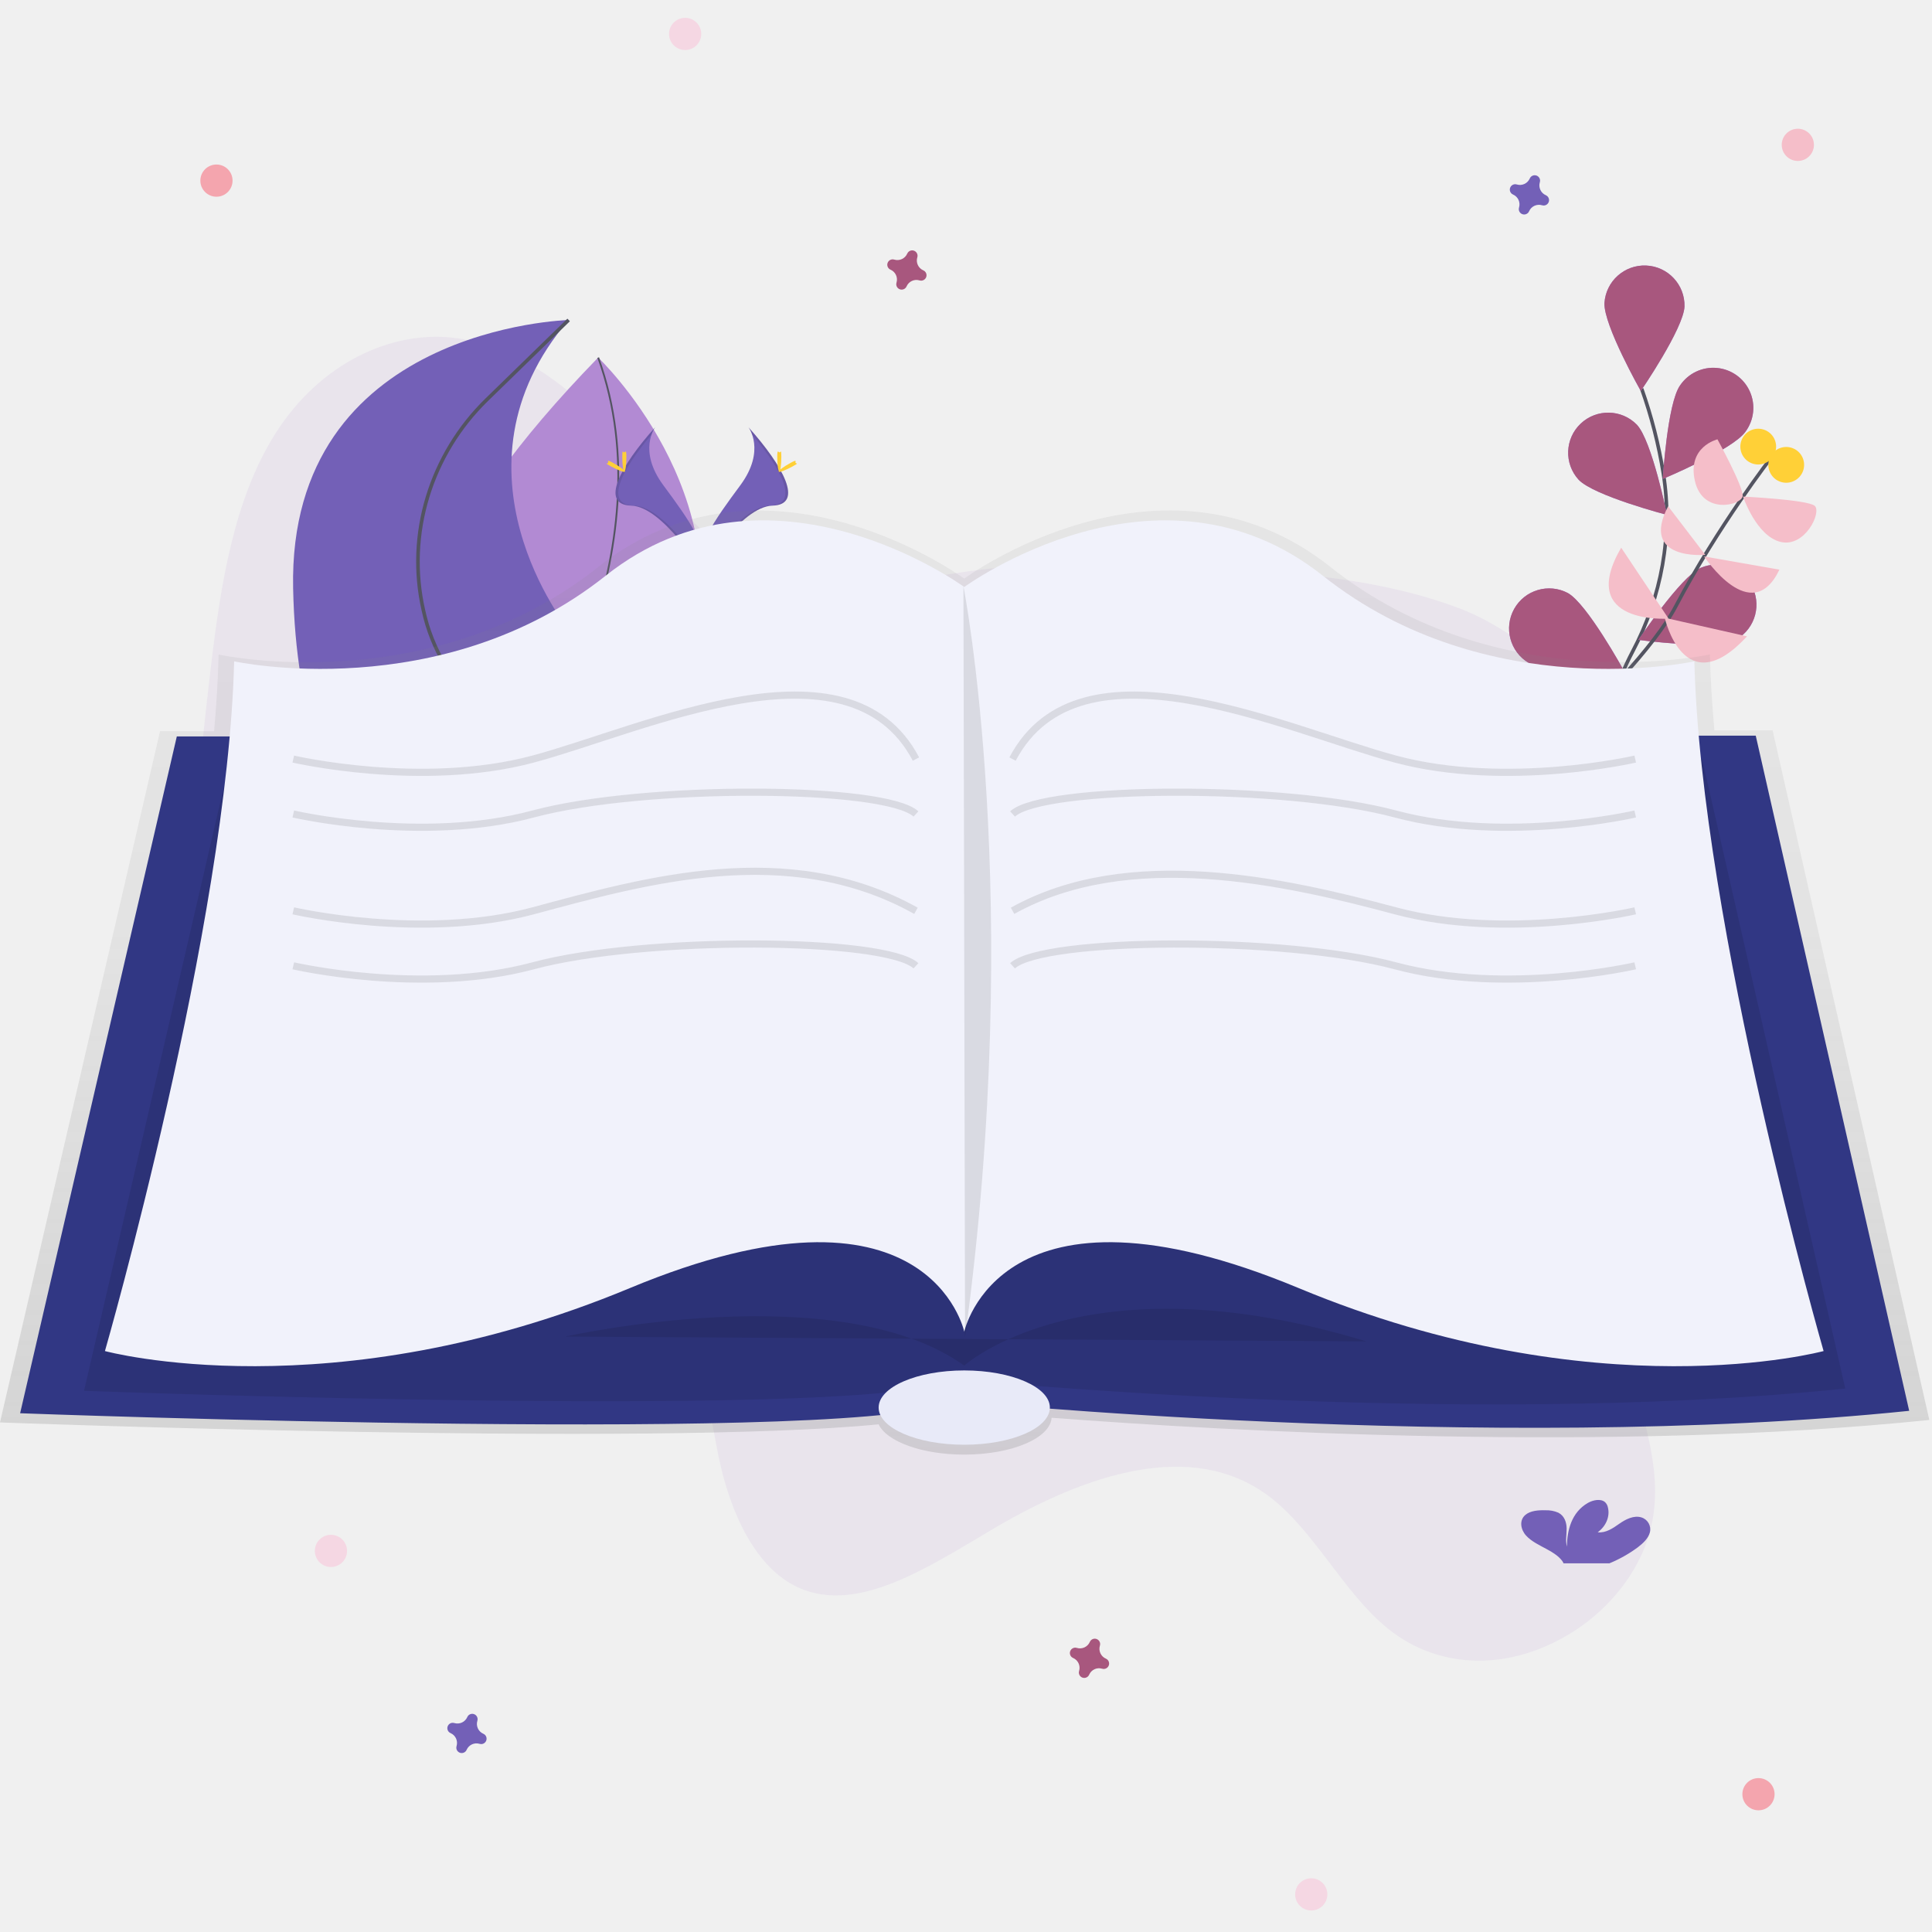
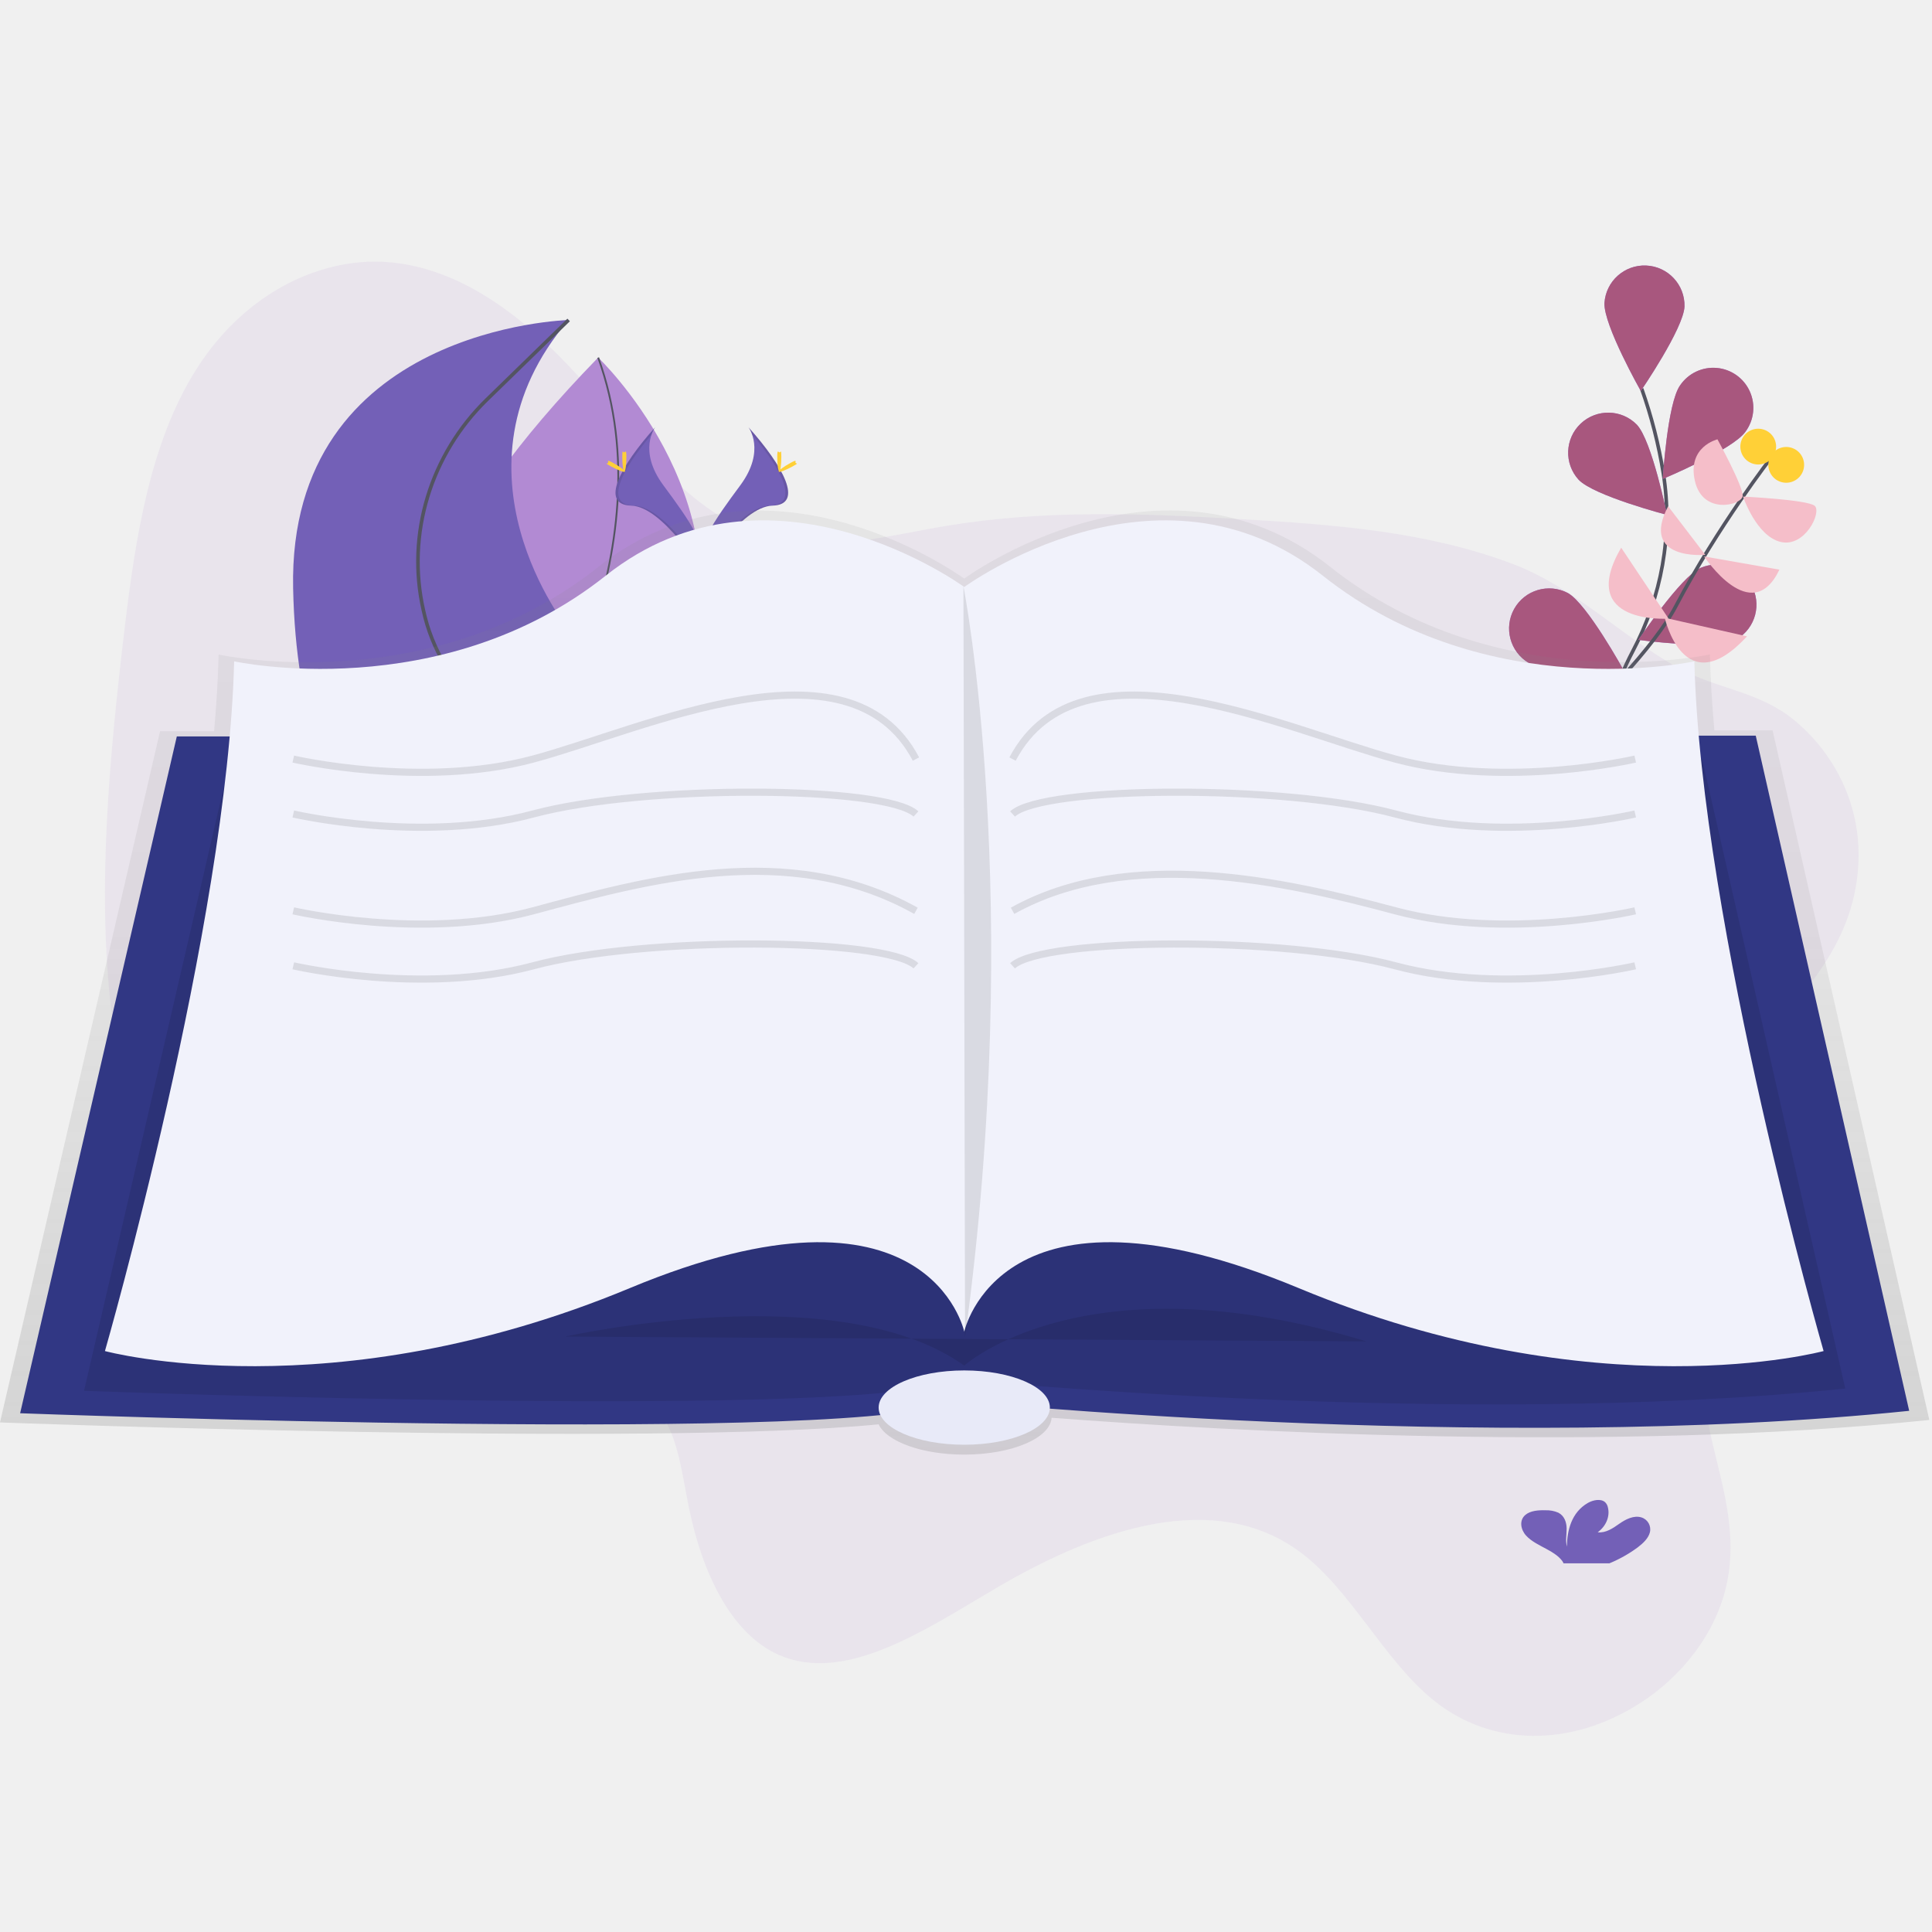
<svg xmlns="http://www.w3.org/2000/svg" width="650px" height="650px" viewBox="0 0 650 650" version="1.1">
  <defs>
    <linearGradient x1="50%" y1="99.998%" x2="50%" y2="0.005%" id="linearGradient-1">
      <stop stop-color="#808080" stop-opacity="0.25" offset="0%" />
      <stop stop-color="#808080" stop-opacity="0.12" offset="54%" />
      <stop stop-color="#808080" stop-opacity="0.1" offset="100%" />
    </linearGradient>
  </defs>
  <g id="e-books" stroke="none" stroke-width="1" fill="none" fill-rule="evenodd">
-     <g id="Group-3" transform="translate(0, 6)">
-       <g id="undraw_Bibliophile_hwqc" transform="translate(0, 83.05556)">
-         <path d="M560.282,269.425 C539.759,302.99 543.388,348.581 552.181,384.529 C555.124,396.566 558.525,409.259 555.906,422.747 C552.705,439.238 541.233,452.238 529.648,459.676 C508.523,473.248 484.473,472.971 467.055,458.96 C451.979,446.851 442.108,425.666 426.731,414.212 C400.966,395.044 365.481,406.882 334.612,425.046 C312.77,437.889 288.732,454.145 268.649,445.087 C254.517,438.714 245.778,420.598 241.728,400.857 C239.778,391.33 238.622,380.918 234.09,373.666 C231.394,369.356 227.675,366.48 223.817,364.126 C188.602,342.658 140.761,360.937 106.823,336.604 C83.898,320.167 70.964,286.084 66.83,249.594 C62.695,213.104 66.354,174.013 70.916,135.525 C74.178,108.177 78.56,78.891 92.787,56.592 C107.834,33.006 131.45,22.401 151.925,24.513 C172.4,26.626 190.131,39.764 205.394,55.81 C224.473,75.863 241.637,101.508 266.41,107.894 C283.262,112.245 301.75,107.045 319.704,104.072 C349.718,99.101 379.287,100.365 408.633,102.056 C436.734,103.675 465.009,105.733 491.159,115.676 C509.666,122.712 523.828,137.463 541.083,147.02 C552.331,153.25 565.049,153.99 575.521,162.319 C588.419,172.551 599.535,191.569 594.25,215.65 C589.225,238.55 571.169,251.616 560.282,269.425 Z" id="Path" fill="#AA7DCE" fill-rule="nonzero" opacity="0.1" />
-         <path d="M177.125,166.894 C177.125,166.894 88.569,147.093 201.247,31.242 C201.247,31.242 249.817,77.278 232.002,134.502 C224.84,157.511 201.789,171.714 178.437,167.164 L177.125,166.894 Z" id="Path" fill="#AA7DCE" fill-rule="nonzero" />
-         <path d="M177.125,166.894 C175.181,166.46 90.458,145.137 201.247,31.242 C201.247,31.242 249.817,77.278 232.002,134.502 C224.84,157.511 201.789,171.714 178.437,167.164 L177.125,166.894 Z" id="Path" fill="#FFFFFF" fill-rule="nonzero" opacity="0.1" />
-         <path d="M178.299,167.556 C178.299,167.556 225.075,97.091 201.259,31.248" id="Path" stroke="#535461" stroke-width="0.602" />
-         <path d="M541.432,235.318 C541.432,235.318 526.169,173.863 549.298,130.108 C559.012,111.746 562.87,90.825 559.626,70.308 C558.069,60.576 555.623,51.007 552.319,41.72" id="Path" stroke="#535461" stroke-width="1.204" />
-         <path d="M566.734,14.059 C566.415,21.498 552.025,42.485 552.025,42.485 C552.025,42.485 539.482,20.343 539.801,12.904 C540.261,5.577 546.499,-0.035 553.834,0.28 C561.168,0.594 566.903,6.72 566.734,14.059 L566.734,14.059 Z" id="Path" fill="#AA7DCE" fill-rule="nonzero" />
-         <path d="M587.233,56.207 C582.924,62.28 559.433,72.078 559.433,72.078 C559.433,72.078 560.938,46.674 565.247,40.601 C567.988,36.555 572.704,34.31 577.573,34.732 C582.442,35.154 586.701,38.178 588.704,42.635 C590.708,47.093 590.143,52.285 587.227,56.207 L587.233,56.207 Z" id="Path" fill="#AA7DCE" fill-rule="nonzero" />
-         <path d="M583.243,126.563 C576.46,129.627 551.236,126.232 551.236,126.232 C551.236,126.232 565.362,105.065 572.144,101.996 C578.895,99.101 586.721,102.142 589.745,108.836 C592.768,115.529 589.877,123.412 583.243,126.563 L583.243,126.563 Z" id="Path" fill="#AA7DCE" fill-rule="nonzero" />
-         <path d="M568.238,179.117 C562.069,183.282 536.635,184.197 536.635,184.197 C536.635,184.197 546.981,160.947 553.15,156.776 C559.315,152.771 567.552,154.444 571.667,160.536 C575.781,166.629 574.256,174.894 568.238,179.117 Z" id="Path" fill="#AA7DCE" fill-rule="nonzero" />
-         <path d="M531.098,72.331 C536.208,77.747 560.836,84.175 560.836,84.175 C560.836,84.175 555.804,59.228 550.694,53.818 C545.55,48.573 537.153,48.413 531.812,53.458 C526.472,58.504 526.154,66.896 531.098,72.331 L531.098,72.331 Z" id="Path" fill="#AA7DCE" fill-rule="nonzero" />
-         <path d="M514.331,133.99 C520.831,137.601 546.229,136.398 546.229,136.398 C546.229,136.398 533.993,114.093 527.487,110.464 C521.015,107.045 512.997,109.416 509.424,115.805 C505.851,122.193 508.029,130.266 514.331,133.99 L514.331,133.99 Z" id="Path" fill="#AA7DCE" fill-rule="nonzero" />
-         <path d="M506.26,196.18 C512.05,200.856 537.309,203.944 537.309,203.944 C537.309,203.944 528.992,179.869 523.202,175.211 C517.401,170.712 509.067,171.681 504.453,177.391 C499.839,183.101 500.642,191.453 506.26,196.18 L506.26,196.18 Z" id="Path" fill="#AA7DCE" fill-rule="nonzero" />
-         <path d="M566.734,14.059 C566.415,21.498 552.025,42.485 552.025,42.485 C552.025,42.485 539.482,20.343 539.801,12.904 C540.261,5.577 546.499,-0.035 553.834,0.28 C561.168,0.594 566.903,6.72 566.734,14.059 L566.734,14.059 Z" id="Path" fill="#A8577E" fill-rule="nonzero" />
-         <path d="M587.233,56.207 C582.924,62.28 559.433,72.078 559.433,72.078 C559.433,72.078 560.938,46.674 565.247,40.601 C567.988,36.555 572.704,34.31 577.573,34.732 C582.442,35.154 586.701,38.178 588.704,42.635 C590.708,47.093 590.143,52.285 587.227,56.207 L587.233,56.207 Z" id="Path" fill="#A8577E" fill-rule="nonzero" />
-         <path d="M583.243,126.563 C576.46,129.627 551.236,126.232 551.236,126.232 C551.236,126.232 565.362,105.065 572.144,101.996 C578.895,99.101 586.721,102.142 589.745,108.836 C592.768,115.529 589.877,123.412 583.243,126.563 L583.243,126.563 Z" id="Path" fill="#A8577E" fill-rule="nonzero" />
-         <path d="M568.238,179.117 C562.069,183.282 536.635,184.197 536.635,184.197 C536.635,184.197 546.981,160.947 553.15,156.776 C559.315,152.771 567.552,154.444 571.667,160.536 C575.781,166.629 574.256,174.894 568.238,179.117 Z" id="Path" fill="#FC6681" fill-rule="nonzero" />
-         <path d="M531.098,72.331 C536.208,77.747 560.836,84.175 560.836,84.175 C560.836,84.175 555.804,59.228 550.694,53.818 C545.55,48.573 537.153,48.413 531.812,53.458 C526.472,58.504 526.154,66.896 531.098,72.331 L531.098,72.331 Z" id="Path" fill="#A8577E" fill-rule="nonzero" />
-         <path d="M514.331,133.99 C520.831,137.601 546.229,136.398 546.229,136.398 C546.229,136.398 533.993,114.093 527.487,110.464 C521.015,107.045 512.997,109.416 509.424,115.805 C505.851,122.193 508.029,130.266 514.331,133.99 L514.331,133.99 Z" id="Path" fill="#A8577E" fill-rule="nonzero" />
-         <path d="M506.26,196.18 C512.05,200.856 537.309,203.944 537.309,203.944 C537.309,203.944 528.992,179.869 523.202,175.211 C517.401,170.712 509.067,171.681 504.453,177.391 C499.839,183.101 500.642,191.453 506.26,196.18 L506.26,196.18 Z" id="Path" fill="#FC6681" fill-rule="nonzero" />
-         <path d="M485.556,195.626 C485.556,195.626 549.569,141.983 563.797,114.93 C578.025,87.876 596.158,64.573 596.158,64.573" id="Path" stroke="#535461" stroke-width="1.204" />
-         <path d="M587.763,125.035 L560.077,118.787 C560.077,118.787 566.601,148.001 587.763,125.035 Z" id="Path" fill="#F5BEC9" fill-rule="nonzero" />
-         <path d="M545.428,95.201 L561.365,119.07 C561.365,119.07 530.225,121.333 545.428,95.201 Z" id="Path" fill="#F5BEC9" fill-rule="nonzero" />
-         <path d="M598.656,102.598 L573.342,98.156 C573.342,98.156 589.249,122.344 598.656,102.598 Z" id="Path" fill="#F5BEC9" fill-rule="nonzero" />
-         <path d="M561.221,81.274 L573.715,97.608 C573.715,97.608 551.597,99.691 561.221,81.274 Z" id="Path" fill="#F5BEC9" fill-rule="nonzero" />
-         <path d="M586.438,78.018 C586.438,78.018 608.015,79.047 610.513,81.106 C613.01,83.164 607.299,95.237 599.077,93.269 C590.856,91.301 586.438,78.018 586.438,78.018 Z" id="Path" fill="#F5BEC9" fill-rule="nonzero" />
-         <path d="M577.82,58.753 C577.82,58.753 586.625,74.798 586.294,77.85 C585.963,80.901 572.879,84.331 570.231,72.764 C567.582,61.196 577.82,58.753 577.82,58.753 Z" id="Path" fill="#F5BEC9" fill-rule="nonzero" />
-         <circle id="Oval" fill="#FFD037" fill-rule="nonzero" transform="translate(600.9553, 67.33989) rotate(-72.43) translate(-600.9553, -67.33989) " cx="600.955" cy="67.34" r="6.019" />
-         <circle id="Oval" fill="#FFD037" fill-rule="nonzero" transform="translate(591.5372, 61.2015) rotate(-72.43) translate(-591.5372, -61.2015) " cx="591.537" cy="61.202" r="6.019" />
-         <path d="M197.925,209.396 C197.925,209.396 223.805,190.137 191.305,122.73 C191.305,122.73 147.971,69.165 191.305,18.609 C191.305,18.609 96.814,21.017 98.619,108.887 C100.425,196.757 145.865,209.396 145.865,209.396 L197.925,209.396 Z" id="Path" fill="#7360B7" fill-rule="nonzero" />
-         <path d="M173.755,209.396 C173.755,209.396 167.237,163.054 149.783,134.767 C146.336,129.046 143.857,122.795 142.446,116.266 C136.614,90.609 144.932,63.778 163.776,45.416 L191.311,18.591" id="Path" stroke="#535461" stroke-width="1.204" />
-         <path d="M251.821,54.69 C251.821,54.69 257.767,62.466 249.076,74.202 C240.386,85.938 233.224,95.869 236.119,103.163 C236.119,103.163 249.227,81.364 259.898,81.057 C270.569,80.75 263.557,67.799 251.821,54.69 Z" id="Path" fill="#7360B7" fill-rule="nonzero" />
-         <path d="M251.821,54.69 C252.335,55.442 252.741,56.262 253.025,57.128 C263.437,69.357 268.98,80.775 258.977,81.063 C249.654,81.328 238.472,98 235.794,102.206 C235.882,102.531 235.988,102.851 236.113,103.163 C236.113,103.163 249.221,81.364 259.892,81.057 C270.562,80.75 263.557,67.799 251.821,54.69 Z" id="Path" fill="#000000" fill-rule="nonzero" opacity="0.1" />
-         <path d="M262.871,64.597 C262.871,67.335 262.564,69.55 262.185,69.55 C261.806,69.55 261.499,67.329 261.499,64.597 C261.499,61.864 261.884,63.146 262.263,63.146 C262.642,63.146 262.871,61.864 262.871,64.597 Z" id="Path" fill="#FFD037" fill-rule="nonzero" />
-         <path d="M266.663,67.865 C264.255,69.177 262.167,69.965 261.986,69.634 C261.806,69.303 263.605,67.973 266.006,66.661 C268.408,65.349 267.463,66.306 267.644,66.661 C267.824,67.016 269.064,66.553 266.663,67.865 Z" id="Path" fill="#FFD037" fill-rule="nonzero" />
-         <path d="M220.428,54.69 C220.428,54.69 214.482,62.466 223.173,74.202 C231.863,85.938 239.025,95.869 236.131,103.163 C236.131,103.163 223.022,81.364 212.351,81.057 C201.681,80.75 208.68,67.799 220.428,54.69 Z" id="Path" fill="#7360B7" fill-rule="nonzero" />
-         <path d="M220.428,54.69 C219.914,55.442 219.508,56.262 219.225,57.128 C208.812,69.357 203.269,80.775 213.272,81.063 C222.595,81.328 233.777,98 236.456,102.206 C236.367,102.531 236.261,102.851 236.137,103.163 C236.137,103.163 223.01,81.358 212.339,81.063 C201.669,80.769 208.68,67.799 220.428,54.69 Z" id="Path" fill="#000000" fill-rule="nonzero" opacity="0.1" />
-         <path d="M209.366,64.597 C209.366,67.335 209.673,69.55 210.052,69.55 C210.431,69.55 210.738,67.329 210.738,64.597 C210.738,61.864 210.353,63.146 209.974,63.146 C209.595,63.146 209.366,61.864 209.366,64.597 Z" id="Path" fill="#FFD037" fill-rule="nonzero" />
-         <path d="M205.575,67.865 C207.982,69.177 210.07,69.965 210.251,69.634 C210.431,69.303 208.632,67.973 206.231,66.661 C203.829,65.349 204.774,66.306 204.594,66.661 C204.413,67.016 203.173,66.553 205.575,67.865 Z" id="Path" fill="#FFD037" fill-rule="nonzero" />
-         <path d="M649.097,388.67 L596.369,156.668 L576.779,156.668 C575.996,147.803 575.473,139.214 575.274,131.125 C575.274,131.125 504.256,146.665 447.621,101.707 C390.987,56.749 324.404,105.595 324.404,105.595 L324.145,105.408 L324.145,105.318 L324.145,105.432 C319.523,102.158 255.739,58.446 201.205,101.743 C144.595,146.701 73.552,131.162 73.552,131.162 C73.354,139.353 72.824,148.013 72.024,156.963 L53.848,156.963 L0,389.506 C0,389.506 218.894,397.704 295.6,390.144 C298.35,395.958 310.206,400.328 324.41,400.328 C340.371,400.328 353.353,394.809 353.805,387.93 C413.514,392.474 541.998,399.738 649.097,388.67 Z" id="Path" fill="url(#linearGradient-1)" fill-rule="nonzero" />
-         <path d="M59.487,158.708 L6.771,386.413 C6.771,386.413 296.966,397.282 320.336,382.068 C320.336,382.068 500.488,400.274 642.326,385.6 L590.7,158.444 L59.487,158.708 Z" id="Path" fill="#313784" fill-rule="nonzero" />
-         <path d="M77.422,166.575 L28.275,378.866 C28.275,378.866 298.831,389.001 320.619,374.815 C320.619,374.815 488.577,391.788 620.816,378.107 L572.668,166.322 L77.422,166.575 Z" id="Path" fill="#000000" fill-rule="nonzero" opacity="0.1" />
-         <path d="M570.05,133.443 C570.05,133.443 500.488,148.657 445.057,104.638 C389.627,60.619 324.41,108.442 324.41,108.442 C324.41,108.442 259.2,60.619 203.769,104.638 C148.338,148.657 78.776,133.443 78.776,133.443 C76.586,222.023 35.305,365.493 35.305,365.493 C35.305,365.493 111.385,386.142 211.924,344.301 C312.463,302.461 324.416,358.975 324.416,358.975 C324.416,358.975 336.369,302.455 436.908,344.301 C537.448,386.148 613.528,365.493 613.528,365.493 C613.528,365.493 572.223,222.023 570.05,133.443 Z" id="Path" fill="#F1F2FB" fill-rule="nonzero" />
-         <path d="M190.185,360.618 C190.185,360.618 282.028,339.968 324.398,370.398 C324.398,370.398 365.156,333.444 459.712,362.249" id="Path" fill="#000000" fill-rule="nonzero" opacity="0.1" />
-         <ellipse id="Oval" fill="#E8EAF8" fill-rule="nonzero" cx="324.41" cy="384.511" rx="28.805" ry="12.5" />
-         <path d="M324.139,108.171 C324.139,108.171 344.789,213.056 324.681,360.87" id="Path" fill="#000000" fill-rule="nonzero" opacity="0.1" />
-         <path d="M98.674,166.322 C98.674,166.322 141.929,176.373 179.37,166.322 C216.811,156.271 285.555,123.392 308.166,166.322" id="Path" stroke="#000000" stroke-width="2.407" opacity="0.1" />
-         <path d="M98.674,184.799 C98.674,184.799 141.929,194.85 179.37,184.799 C216.811,174.748 297.881,175.289 308.166,184.799" id="Path" stroke="#000000" stroke-width="2.407" opacity="0.1" />
-         <path d="M98.674,217.377 C98.674,217.377 141.929,227.428 179.37,217.377 C216.811,207.326 265.16,193.302 308.166,217.377" id="Path" stroke="#000000" stroke-width="2.407" opacity="0.1" />
-         <path d="M98.674,235.878 C98.674,235.878 141.929,245.929 179.37,235.878 C216.811,225.827 297.881,226.369 308.166,235.878" id="Path" stroke="#000000" stroke-width="2.407" opacity="0.1" />
-         <path d="M550.153,166.322 C550.153,166.322 506.898,176.373 469.456,166.322 C432.015,156.271 363.272,123.392 340.66,166.322" id="Path" stroke="#000000" stroke-width="2.407" opacity="0.1" />
-         <path d="M550.153,184.799 C550.153,184.799 506.898,194.85 469.456,184.799 C432.015,174.748 350.946,175.289 340.66,184.799" id="Path" stroke="#000000" stroke-width="2.407" opacity="0.1" />
-         <path d="M550.153,217.377 C550.153,217.377 506.898,227.428 469.456,217.377 C432.015,207.326 379.671,195.626 340.66,217.377" id="Path" stroke="#000000" stroke-width="2.407" opacity="0.1" />
-         <path d="M550.153,235.878 C550.153,235.878 506.898,245.929 469.456,235.878 C432.015,225.827 350.946,226.369 340.66,235.878" id="Path" stroke="#000000" stroke-width="2.407" opacity="0.1" />
-         <path d="M551.031,431.51 C552.837,430.131 554.552,428.5 555.076,426.532 C555.633,424.361 554.392,422.134 552.253,421.465 C549.659,420.658 546.891,422.121 544.784,423.601 C542.678,425.082 540.276,426.773 537.526,426.46 C540.373,424.402 541.739,421.044 540.944,418.034 C540.811,417.379 540.479,416.78 539.994,416.319 C538.555,415.061 535.943,415.603 534.222,416.59 C528.739,419.738 527.21,425.81 527.18,431.281 C526.626,429.307 527.096,427.255 527.078,425.226 C527.06,423.198 526.386,420.959 524.291,419.87 C522.951,419.291 521.501,419.014 520.042,419.057 C517.581,418.985 514.83,419.184 513.151,420.658 C511.062,422.464 511.604,425.551 513.422,427.562 C515.239,429.572 518.008,430.836 520.554,432.226 C522.498,433.285 524.46,434.519 525.651,436.192 C525.804,436.414 525.931,436.652 526.031,436.902 L541.48,436.902 C544.874,435.506 548.083,433.695 551.031,431.51 Z" id="Path" fill="#7360B7" fill-rule="nonzero" />
+     <g id="Group-3" transform="translate(0, 87)">
+       <g id="undraw_Bibliophile_hwqc" transform="translate(0, 0.055556)">
+         <path d="M586.041,273.977 C563.219,311.354 567.255,362.122 577.033,402.153 C580.306,415.557 584.087,429.692 581.176,444.711 C577.615,463.074 564.859,477.551 551.976,485.835 C528.484,500.948 501.74,500.639 482.372,485.037 C465.607,471.553 454.631,447.961 437.531,435.207 C408.88,413.861 369.42,427.044 335.093,447.271 C310.806,461.573 284.075,479.675 261.742,469.589 C246.027,462.491 236.31,442.318 231.805,420.336 C229.637,409.726 228.352,398.132 223.313,390.056 C220.314,385.257 216.178,382.054 211.888,379.433 C172.729,355.527 119.529,375.881 81.79,348.785 C56.297,330.481 41.915,292.528 37.317,251.893 C32.719,211.259 36.788,167.729 41.861,124.87 C45.489,94.416 50.361,61.804 66.182,36.973 C82.914,10.707 109.176,-1.102 131.944,1.251 C154.713,3.603 174.429,18.234 191.402,36.101 C212.618,58.432 231.705,86.99 259.252,94.101 C277.992,98.946 298.551,93.156 318.516,89.845 C351.892,84.309 384.773,85.716 417.406,87.6 C448.654,89.403 480.096,91.695 509.176,102.766 C529.756,110.601 545.504,127.028 564.692,137.671 C577.2,144.607 591.342,145.432 602.987,154.707 C617.329,166.101 629.691,187.279 623.815,214.094 C618.226,239.595 598.148,254.145 586.041,273.977 Z" id="Path" fill="#AA7DCE" fill-rule="nonzero" opacity="0.1" />
+         <path d="M177.125,168.894 C177.125,168.894 88.569,149.093 201.247,33.242 C201.247,33.242 249.817,79.278 232.002,136.502 C224.84,159.511 201.789,173.714 178.437,169.164 L177.125,168.894 Z" id="Path" fill="#AA7DCE" fill-rule="nonzero" />
+         <path d="M177.125,168.894 C175.181,168.46 90.458,147.137 201.247,33.242 C201.247,33.242 249.817,79.278 232.002,136.502 C224.84,159.511 201.789,173.714 178.437,169.164 L177.125,168.894 Z" id="Path" fill="#FFFFFF" fill-rule="nonzero" opacity="0.1" />
+         <path d="M178.299,169.556 C178.299,169.556 225.075,99.091 201.259,33.248" id="Path" stroke="#535461" stroke-width="0.602" />
+         <path d="M541.432,237.318 C541.432,237.318 526.169,175.863 549.298,132.108 C559.012,113.746 562.87,92.825 559.626,72.308 C558.069,62.576 555.623,53.007 552.319,43.72" id="Path" stroke="#535461" stroke-width="1.204" />
+         <path d="M566.734,16.059 C566.415,23.498 552.025,44.485 552.025,44.485 C552.025,44.485 539.482,22.343 539.801,14.904 C540.261,7.577 546.499,1.965 553.834,2.28 C561.168,2.594 566.903,8.72 566.734,16.059 L566.734,16.059 Z" id="Path" fill="#AA7DCE" fill-rule="nonzero" />
+         <path d="M587.233,58.207 C582.924,64.28 559.433,74.078 559.433,74.078 C559.433,74.078 560.938,48.674 565.247,42.601 C567.988,38.555 572.704,36.31 577.573,36.732 C582.442,37.154 586.701,40.178 588.704,44.635 C590.708,49.093 590.143,54.285 587.227,58.207 L587.233,58.207 Z" id="Path" fill="#AA7DCE" fill-rule="nonzero" />
+         <path d="M583.243,128.563 C576.46,131.627 551.236,128.232 551.236,128.232 C551.236,128.232 565.362,107.065 572.144,103.996 C578.895,101.101 586.721,104.142 589.745,110.836 C592.768,117.529 589.877,125.412 583.243,128.563 L583.243,128.563 Z" id="Path" fill="#AA7DCE" fill-rule="nonzero" />
+         <path d="M568.238,181.117 C562.069,185.282 536.635,186.197 536.635,186.197 C536.635,186.197 546.981,162.947 553.15,158.776 C559.315,154.771 567.552,156.444 571.667,162.536 C575.781,168.629 574.256,176.894 568.238,181.117 Z" id="Path" fill="#AA7DCE" fill-rule="nonzero" />
+         <path d="M531.098,74.331 C536.208,79.747 560.836,86.175 560.836,86.175 C560.836,86.175 555.804,61.228 550.694,55.818 C545.55,50.573 537.153,50.413 531.812,55.458 C526.472,60.504 526.154,68.896 531.098,74.331 L531.098,74.331 Z" id="Path" fill="#AA7DCE" fill-rule="nonzero" />
+         <path d="M514.331,135.99 C520.831,139.601 546.229,138.398 546.229,138.398 C546.229,138.398 533.993,116.093 527.487,112.464 C521.015,109.045 512.997,111.416 509.424,117.805 C505.851,124.193 508.029,132.266 514.331,135.99 L514.331,135.99 Z" id="Path" fill="#AA7DCE" fill-rule="nonzero" />
+         <path d="M506.26,198.18 C512.05,202.856 537.309,205.944 537.309,205.944 C537.309,205.944 528.992,181.869 523.202,177.211 C517.401,172.712 509.067,173.681 504.453,179.391 C499.839,185.101 500.642,193.453 506.26,198.18 L506.26,198.18 Z" id="Path" fill="#AA7DCE" fill-rule="nonzero" />
+         <path d="M566.734,16.059 C566.415,23.498 552.025,44.485 552.025,44.485 C552.025,44.485 539.482,22.343 539.801,14.904 C540.261,7.577 546.499,1.965 553.834,2.28 C561.168,2.594 566.903,8.72 566.734,16.059 L566.734,16.059 Z" id="Path" fill="#A8577E" fill-rule="nonzero" />
+         <path d="M587.233,58.207 C582.924,64.28 559.433,74.078 559.433,74.078 C559.433,74.078 560.938,48.674 565.247,42.601 C567.988,38.555 572.704,36.31 577.573,36.732 C582.442,37.154 586.701,40.178 588.704,44.635 C590.708,49.093 590.143,54.285 587.227,58.207 L587.233,58.207 Z" id="Path" fill="#A8577E" fill-rule="nonzero" />
+         <path d="M583.243,128.563 C576.46,131.627 551.236,128.232 551.236,128.232 C551.236,128.232 565.362,107.065 572.144,103.996 C578.895,101.101 586.721,104.142 589.745,110.836 C592.768,117.529 589.877,125.412 583.243,128.563 L583.243,128.563 Z" id="Path" fill="#A8577E" fill-rule="nonzero" />
+         <path d="M568.238,181.117 C562.069,185.282 536.635,186.197 536.635,186.197 C536.635,186.197 546.981,162.947 553.15,158.776 C559.315,154.771 567.552,156.444 571.667,162.536 C575.781,168.629 574.256,176.894 568.238,181.117 Z" id="Path" fill="#FC6681" fill-rule="nonzero" />
+         <path d="M531.098,74.331 C536.208,79.747 560.836,86.175 560.836,86.175 C560.836,86.175 555.804,61.228 550.694,55.818 C545.55,50.573 537.153,50.413 531.812,55.458 C526.472,60.504 526.154,68.896 531.098,74.331 L531.098,74.331 Z" id="Path" fill="#A8577E" fill-rule="nonzero" />
+         <path d="M514.331,135.99 C520.831,139.601 546.229,138.398 546.229,138.398 C546.229,138.398 533.993,116.093 527.487,112.464 C521.015,109.045 512.997,111.416 509.424,117.805 C505.851,124.193 508.029,132.266 514.331,135.99 L514.331,135.99 Z" id="Path" fill="#A8577E" fill-rule="nonzero" />
+         <path d="M506.26,198.18 C512.05,202.856 537.309,205.944 537.309,205.944 C537.309,205.944 528.992,181.869 523.202,177.211 C517.401,172.712 509.067,173.681 504.453,179.391 C499.839,185.101 500.642,193.453 506.26,198.18 L506.26,198.18 Z" id="Path" fill="#FC6681" fill-rule="nonzero" />
+         <path d="M485.556,197.626 C485.556,197.626 549.569,143.983 563.797,116.93 C578.025,89.876 596.158,66.573 596.158,66.573" id="Path" stroke="#535461" stroke-width="1.204" />
+         <path d="M587.763,127.035 L560.077,120.787 C560.077,120.787 566.601,150.001 587.763,127.035 Z" id="Path" fill="#F5BEC9" fill-rule="nonzero" />
+         <path d="M545.428,97.201 L561.365,121.07 C561.365,121.07 530.225,123.333 545.428,97.201 Z" id="Path" fill="#F5BEC9" fill-rule="nonzero" />
+         <path d="M598.656,104.598 L573.342,100.156 C573.342,100.156 589.249,124.344 598.656,104.598 Z" id="Path" fill="#F5BEC9" fill-rule="nonzero" />
+         <path d="M561.221,83.274 L573.715,99.608 C573.715,99.608 551.597,101.691 561.221,83.274 Z" id="Path" fill="#F5BEC9" fill-rule="nonzero" />
+         <path d="M586.438,80.018 C586.438,80.018 608.015,81.047 610.513,83.106 C613.01,85.164 607.299,97.237 599.077,95.269 C590.856,93.301 586.438,80.018 586.438,80.018 Z" id="Path" fill="#F5BEC9" fill-rule="nonzero" />
+         <path d="M577.82,60.753 C577.82,60.753 586.625,76.798 586.294,79.85 C585.963,82.901 572.879,86.331 570.231,74.764 C567.582,63.196 577.82,60.753 577.82,60.753 Z" id="Path" fill="#F5BEC9" fill-rule="nonzero" />
+         <circle id="Oval" fill="#FFD037" fill-rule="nonzero" transform="translate(600.9553, 69.33989) rotate(-72.43) translate(-600.9553, -69.33989) " cx="600.955" cy="69.34" r="6.019" />
+         <circle id="Oval" fill="#FFD037" fill-rule="nonzero" transform="translate(591.5372, 63.2015) rotate(-72.43) translate(-591.5372, -63.2015) " cx="591.537" cy="63.202" r="6.019" />
+         <path d="M197.925,211.396 C197.925,211.396 223.805,192.137 191.305,124.73 C191.305,124.73 147.971,71.165 191.305,20.609 C191.305,20.609 96.814,23.017 98.619,110.887 C100.425,198.757 145.865,211.396 145.865,211.396 L197.925,211.396 Z" id="Path" fill="#7360B7" fill-rule="nonzero" />
+         <path d="M173.755,211.396 C173.755,211.396 167.237,165.054 149.783,136.767 C146.336,131.046 143.857,124.795 142.446,118.266 C136.614,92.609 144.932,65.778 163.776,47.416 L191.311,20.591" id="Path" stroke="#535461" stroke-width="1.204" />
+         <path d="M251.821,56.69 C251.821,56.69 257.767,64.466 249.076,76.202 C240.386,87.938 233.224,97.869 236.119,105.163 C236.119,105.163 249.227,83.364 259.898,83.057 C270.569,82.75 263.557,69.799 251.821,56.69 Z" id="Path" fill="#7360B7" fill-rule="nonzero" />
+         <path d="M251.821,56.69 C252.335,57.442 252.741,58.262 253.025,59.128 C263.437,71.357 268.98,82.775 258.977,83.063 C249.654,83.328 238.472,100 235.794,104.206 C235.882,104.531 235.988,104.851 236.113,105.163 C236.113,105.163 249.221,83.364 259.892,83.057 C270.562,82.75 263.557,69.799 251.821,56.69 Z" id="Path" fill="#000000" fill-rule="nonzero" opacity="0.1" />
+         <path d="M262.871,66.597 C262.871,69.335 262.564,71.55 262.185,71.55 C261.806,71.55 261.499,69.329 261.499,66.597 C261.499,63.864 261.884,65.146 262.263,65.146 C262.642,65.146 262.871,63.864 262.871,66.597 Z" id="Path" fill="#FFD037" fill-rule="nonzero" />
+         <path d="M266.663,69.865 C264.255,71.177 262.167,71.965 261.986,71.634 C261.806,71.303 263.605,69.973 266.006,68.661 C268.408,67.349 267.463,68.306 267.644,68.661 C267.824,69.016 269.064,68.553 266.663,69.865 Z" id="Path" fill="#FFD037" fill-rule="nonzero" />
+         <path d="M220.428,56.69 C220.428,56.69 214.482,64.466 223.173,76.202 C231.863,87.938 239.025,97.869 236.131,105.163 C236.131,105.163 223.022,83.364 212.351,83.057 C201.681,82.75 208.68,69.799 220.428,56.69 Z" id="Path" fill="#7360B7" fill-rule="nonzero" />
+         <path d="M220.428,56.69 C219.914,57.442 219.508,58.262 219.225,59.128 C208.812,71.357 203.269,82.775 213.272,83.063 C222.595,83.328 233.777,100 236.456,104.206 C236.367,104.531 236.261,104.851 236.137,105.163 C236.137,105.163 223.01,83.358 212.339,83.063 C201.669,82.769 208.68,69.799 220.428,56.69 Z" id="Path" fill="#000000" fill-rule="nonzero" opacity="0.1" />
+         <path d="M209.366,66.597 C209.366,69.335 209.673,71.55 210.052,71.55 C210.431,71.55 210.738,69.329 210.738,66.597 C210.738,63.864 210.353,65.146 209.974,65.146 C209.595,65.146 209.366,63.864 209.366,66.597 Z" id="Path" fill="#FFD037" fill-rule="nonzero" />
+         <path d="M205.575,69.865 C207.982,71.177 210.07,71.965 210.251,71.634 C210.431,71.303 208.632,69.973 206.231,68.661 C203.829,67.349 204.774,68.306 204.594,68.661 C204.413,69.016 203.173,68.553 205.575,69.865 Z" id="Path" fill="#FFD037" fill-rule="nonzero" />
+         <path d="M649.097,390.67 L596.369,158.668 L576.779,158.668 C575.996,149.803 575.473,141.214 575.274,133.125 C575.274,133.125 504.256,148.665 447.621,103.707 C390.987,58.749 324.404,107.595 324.404,107.595 L324.145,107.408 L324.145,107.318 L324.145,107.432 C319.523,104.158 255.739,60.446 201.205,103.743 C144.595,148.701 73.552,133.162 73.552,133.162 C73.354,141.353 72.824,150.013 72.024,158.963 L53.848,158.963 L0,391.506 C0,391.506 218.894,399.704 295.6,392.144 C298.35,397.958 310.206,402.328 324.41,402.328 C340.371,402.328 353.353,396.809 353.805,389.93 C413.514,394.474 541.998,401.738 649.097,390.67 Z" id="Path" fill="url(#linearGradient-1)" fill-rule="nonzero" />
+         <path d="M59.487,160.708 L6.771,388.413 C6.771,388.413 296.966,399.282 320.336,384.068 C320.336,384.068 500.488,402.274 642.326,387.6 L590.7,160.444 L59.487,160.708 Z" id="Path" fill="#313784" fill-rule="nonzero" />
+         <path d="M77.422,168.575 L28.275,380.866 C28.275,380.866 298.831,391.001 320.619,376.815 C320.619,376.815 488.577,393.788 620.816,380.107 L572.668,168.322 L77.422,168.575 Z" id="Path" fill="#000000" fill-rule="nonzero" opacity="0.1" />
+         <path d="M570.05,135.443 C570.05,135.443 500.488,150.657 445.057,106.638 C389.627,62.619 324.41,110.442 324.41,110.442 C324.41,110.442 259.2,62.619 203.769,106.638 C148.338,150.657 78.776,135.443 78.776,135.443 C76.586,224.023 35.305,367.493 35.305,367.493 C35.305,367.493 111.385,388.142 211.924,346.301 C312.463,304.461 324.416,360.975 324.416,360.975 C324.416,360.975 336.369,304.455 436.908,346.301 C537.448,388.148 613.528,367.493 613.528,367.493 C613.528,367.493 572.223,224.023 570.05,135.443 Z" id="Path" fill="#F1F2FB" fill-rule="nonzero" />
+         <path d="M190.185,362.618 C190.185,362.618 282.028,341.968 324.398,372.398 C324.398,372.398 365.156,335.444 459.712,364.249" id="Path" fill="#000000" fill-rule="nonzero" opacity="0.1" />
+         <ellipse id="Oval" fill="#E8EAF8" fill-rule="nonzero" cx="324.41" cy="386.511" rx="28.805" ry="12.5" />
+         <path d="M324.139,110.171 C324.139,110.171 344.789,215.056 324.681,362.87" id="Path" fill="#000000" fill-rule="nonzero" opacity="0.1" />
+         <path d="M98.674,168.322 C98.674,168.322 141.929,178.373 179.37,168.322 C216.811,158.271 285.555,125.392 308.166,168.322" id="Path" stroke="#000000" stroke-width="2.407" opacity="0.1" />
+         <path d="M98.674,186.799 C98.674,186.799 141.929,196.85 179.37,186.799 C216.811,176.748 297.881,177.289 308.166,186.799" id="Path" stroke="#000000" stroke-width="2.407" opacity="0.1" />
+         <path d="M98.674,219.377 C98.674,219.377 141.929,229.428 179.37,219.377 C216.811,209.326 265.16,195.302 308.166,219.377" id="Path" stroke="#000000" stroke-width="2.407" opacity="0.1" />
+         <path d="M98.674,237.878 C98.674,237.878 141.929,247.929 179.37,237.878 C216.811,227.827 297.881,228.369 308.166,237.878" id="Path" stroke="#000000" stroke-width="2.407" opacity="0.1" />
+         <path d="M550.153,168.322 C550.153,168.322 506.898,178.373 469.456,168.322 C432.015,158.271 363.272,125.392 340.66,168.322" id="Path" stroke="#000000" stroke-width="2.407" opacity="0.1" />
+         <path d="M550.153,186.799 C550.153,186.799 506.898,196.85 469.456,186.799 C432.015,176.748 350.946,177.289 340.66,186.799" id="Path" stroke="#000000" stroke-width="2.407" opacity="0.1" />
+         <path d="M550.153,219.377 C550.153,219.377 506.898,229.428 469.456,219.377 C432.015,209.326 379.671,197.626 340.66,219.377" id="Path" stroke="#000000" stroke-width="2.407" opacity="0.1" />
+         <path d="M550.153,237.878 C550.153,237.878 506.898,247.929 469.456,237.878 C432.015,227.827 350.946,228.369 340.66,237.878" id="Path" stroke="#000000" stroke-width="2.407" opacity="0.1" />
+         <path d="M551.031,433.51 C552.837,432.131 554.552,430.5 555.076,428.532 C555.633,426.361 554.392,424.134 552.253,423.465 C549.659,422.658 546.891,424.121 544.784,425.601 C542.678,427.082 540.276,428.773 537.526,428.46 C540.373,426.402 541.739,423.044 540.944,420.034 C540.811,419.379 540.479,418.78 539.994,418.319 C538.555,417.061 535.943,417.603 534.222,418.59 C528.739,421.738 527.21,427.81 527.18,433.281 C526.626,431.307 527.096,429.255 527.078,427.226 C527.06,425.198 526.386,422.959 524.291,421.87 C522.951,421.291 521.501,421.014 520.042,421.057 C517.581,420.985 514.83,421.184 513.151,422.658 C511.062,424.464 511.604,427.551 513.422,429.562 C515.239,431.572 518.008,432.836 520.554,434.226 C522.498,435.285 524.46,436.519 525.651,438.192 C525.804,438.414 525.931,438.652 526.031,438.902 L541.48,438.902 C544.874,437.506 548.083,435.695 551.031,433.51 Z" id="Path" fill="#7360B7" fill-rule="nonzero" />
      </g>
-       <circle id="Oval" fill="#F5BEC9" cx="604.861" cy="42.731" r="5.417" />
-       <circle id="Oval-Copy-4" fill="#F5D7E3" cx="230.509" cy="5.417" r="5.417" />
-       <path d="M310.632,84.954 C308.947,84.22 308.08,82.338 308.619,80.581 C308.66,80.449 308.685,80.313 308.694,80.176 L308.694,80.176 C308.749,79.374 308.269,78.632 307.515,78.353 C306.761,78.075 305.913,78.326 305.434,78.971 L305.434,78.971 C305.352,79.081 305.285,79.2 305.231,79.325 C304.498,81.011 302.616,81.877 300.858,81.339 C300.727,81.298 300.591,81.272 300.454,81.263 L300.454,81.263 C299.652,81.208 298.91,81.688 298.631,82.442 C298.352,83.197 298.604,84.044 299.249,84.524 L299.249,84.524 C299.359,84.605 299.477,84.673 299.603,84.726 C301.288,85.46 302.155,87.341 301.617,89.099 C301.575,89.23 301.55,89.366 301.541,89.504 L301.541,89.504 C301.486,90.306 301.966,91.048 302.72,91.326 C303.474,91.605 304.322,91.353 304.802,90.708 L304.802,90.708 C304.883,90.599 304.951,90.48 305.004,90.355 C305.737,88.669 307.619,87.802 309.377,88.341 C309.508,88.382 309.644,88.407 309.781,88.417 L309.781,88.417 C310.583,88.471 311.326,87.991 311.604,87.237 C311.883,86.483 311.631,85.636 310.986,85.156 L310.986,85.156 C310.877,85.075 310.758,85.007 310.632,84.954 L310.632,84.954 Z" id="Path" fill="#A8577E" fill-rule="nonzero" />
-       <circle id="Oval-Copy-6" fill="#F4A5AE" cx="72.824" cy="54.769" r="5.417" />
-       <path d="M520.077,59.676 C518.391,58.942 517.525,57.06 518.063,55.303 C518.104,55.171 518.13,55.036 518.139,54.898 L518.139,54.898 C518.194,54.096 517.713,53.354 516.959,53.075 C516.205,52.797 515.358,53.048 514.878,53.693 L514.878,53.693 C514.797,53.803 514.729,53.922 514.676,54.047 C513.942,55.733 512.06,56.599 510.303,56.061 C510.171,56.02 510.036,55.994 509.898,55.985 L509.898,55.985 C509.096,55.93 508.354,56.411 508.075,57.165 C507.797,57.919 508.048,58.766 508.693,59.246 L508.693,59.246 C508.803,59.327 508.922,59.395 509.047,59.448 C510.733,60.182 511.599,62.064 511.061,63.821 C511.02,63.953 510.994,64.088 510.985,64.226 L510.985,64.226 C510.93,65.028 511.411,65.77 512.165,66.049 C512.919,66.327 513.766,66.076 514.246,65.431 L514.246,65.431 C514.327,65.321 514.395,65.202 514.448,65.077 C515.182,63.391 517.064,62.525 518.821,63.063 C518.953,63.104 519.088,63.13 519.226,63.139 L519.226,63.139 C520.028,63.194 520.77,62.713 521.049,61.959 C521.327,61.205 521.076,60.358 520.431,59.878 L520.431,59.878 C520.321,59.797 520.202,59.729 520.077,59.676 L520.077,59.676 Z" id="Path-Copy-2" fill="#7360B7" fill-rule="nonzero" />
-       <circle id="Oval-Copy-4" fill="#F5D7E3" transform="translate(441.1574, 631.3426) scale(-1, -1) translate(-441.1574, -631.3426) " cx="441.157" cy="631.343" r="5.417" />
-       <path d="M372.064,552.033 C370.378,551.3 369.512,549.418 370.05,547.66 C370.091,547.529 370.117,547.393 370.126,547.256 L370.126,547.256 C370.181,546.454 369.7,545.711 368.946,545.433 C368.192,545.154 367.345,545.406 366.865,546.051 L366.865,546.051 C366.784,546.16 366.716,546.279 366.663,546.405 C365.929,548.09 364.047,548.957 362.29,548.418 C362.158,548.377 362.023,548.352 361.885,548.343 L361.885,548.343 C361.083,548.288 360.341,548.768 360.062,549.522 C359.784,550.276 360.035,551.124 360.68,551.603 L360.68,551.603 C360.79,551.685 360.909,551.752 361.034,551.806 C362.72,552.539 363.586,554.421 363.048,556.179 C363.007,556.31 362.981,556.446 362.972,556.583 L362.972,556.583 C362.917,557.385 363.398,558.127 364.152,558.406 C364.906,558.685 365.753,558.433 366.233,557.788 L366.233,557.788 C366.314,557.678 366.382,557.56 366.435,557.434 C367.169,555.749 369.051,554.882 370.808,555.42 C370.94,555.462 371.075,555.487 371.213,555.496 L371.213,555.496 C372.015,555.551 372.757,555.071 373.036,554.317 C373.314,553.563 373.063,552.715 372.418,552.235 L372.418,552.235 C372.308,552.154 372.189,552.086 372.064,552.033 L372.064,552.033 Z" id="Path" fill="#A8577E" fill-rule="nonzero" transform="translate(366.5491, 551.9194) scale(-1, -1) translate(-366.5491, -551.9194) " />
-       <path d="M162.619,577.311 C160.934,576.577 160.067,574.696 160.606,572.938 C160.647,572.807 160.672,572.671 160.681,572.533 L160.681,572.533 C160.736,571.731 160.256,570.989 159.502,570.711 C158.748,570.432 157.9,570.684 157.421,571.329 L157.421,571.329 C157.34,571.438 157.272,571.557 157.218,571.682 C156.485,573.368 154.603,574.235 152.845,573.696 C152.714,573.655 152.578,573.63 152.441,573.62 L152.441,573.62 C151.639,573.566 150.897,574.046 150.618,574.8 C150.339,575.554 150.591,576.401 151.236,576.881 L151.236,576.881 C151.346,576.962 151.464,577.03 151.59,577.083 C153.275,577.817 154.142,579.699 153.604,581.457 C153.562,581.588 153.537,581.724 153.528,581.861 L153.528,581.861 C153.473,582.663 153.953,583.405 154.707,583.684 C155.461,583.963 156.309,583.711 156.789,583.066 L156.789,583.066 C156.87,582.956 156.938,582.837 156.991,582.712 C157.724,581.026 159.606,580.16 161.364,580.698 C161.495,580.739 161.631,580.765 161.768,580.774 L161.768,580.774 C162.57,580.829 163.313,580.349 163.591,579.595 C163.87,578.841 163.618,577.993 162.973,577.513 L162.973,577.513 C162.864,577.432 162.745,577.364 162.619,577.311 L162.619,577.311 Z" id="Path-Copy-2" fill="#7360B7" fill-rule="nonzero" transform="translate(157.1046, 577.1972) scale(-1, -1) translate(-157.1046, -577.1972) " />
-       <circle id="Oval-Copy-6" fill="#F4A5AE" cx="591.62" cy="597.639" r="5.417" />
-       <circle id="Oval-Copy-6" fill="#F5D7E3" cx="111.343" cy="515.787" r="5.417" />
    </g>
  </g>
</svg>
